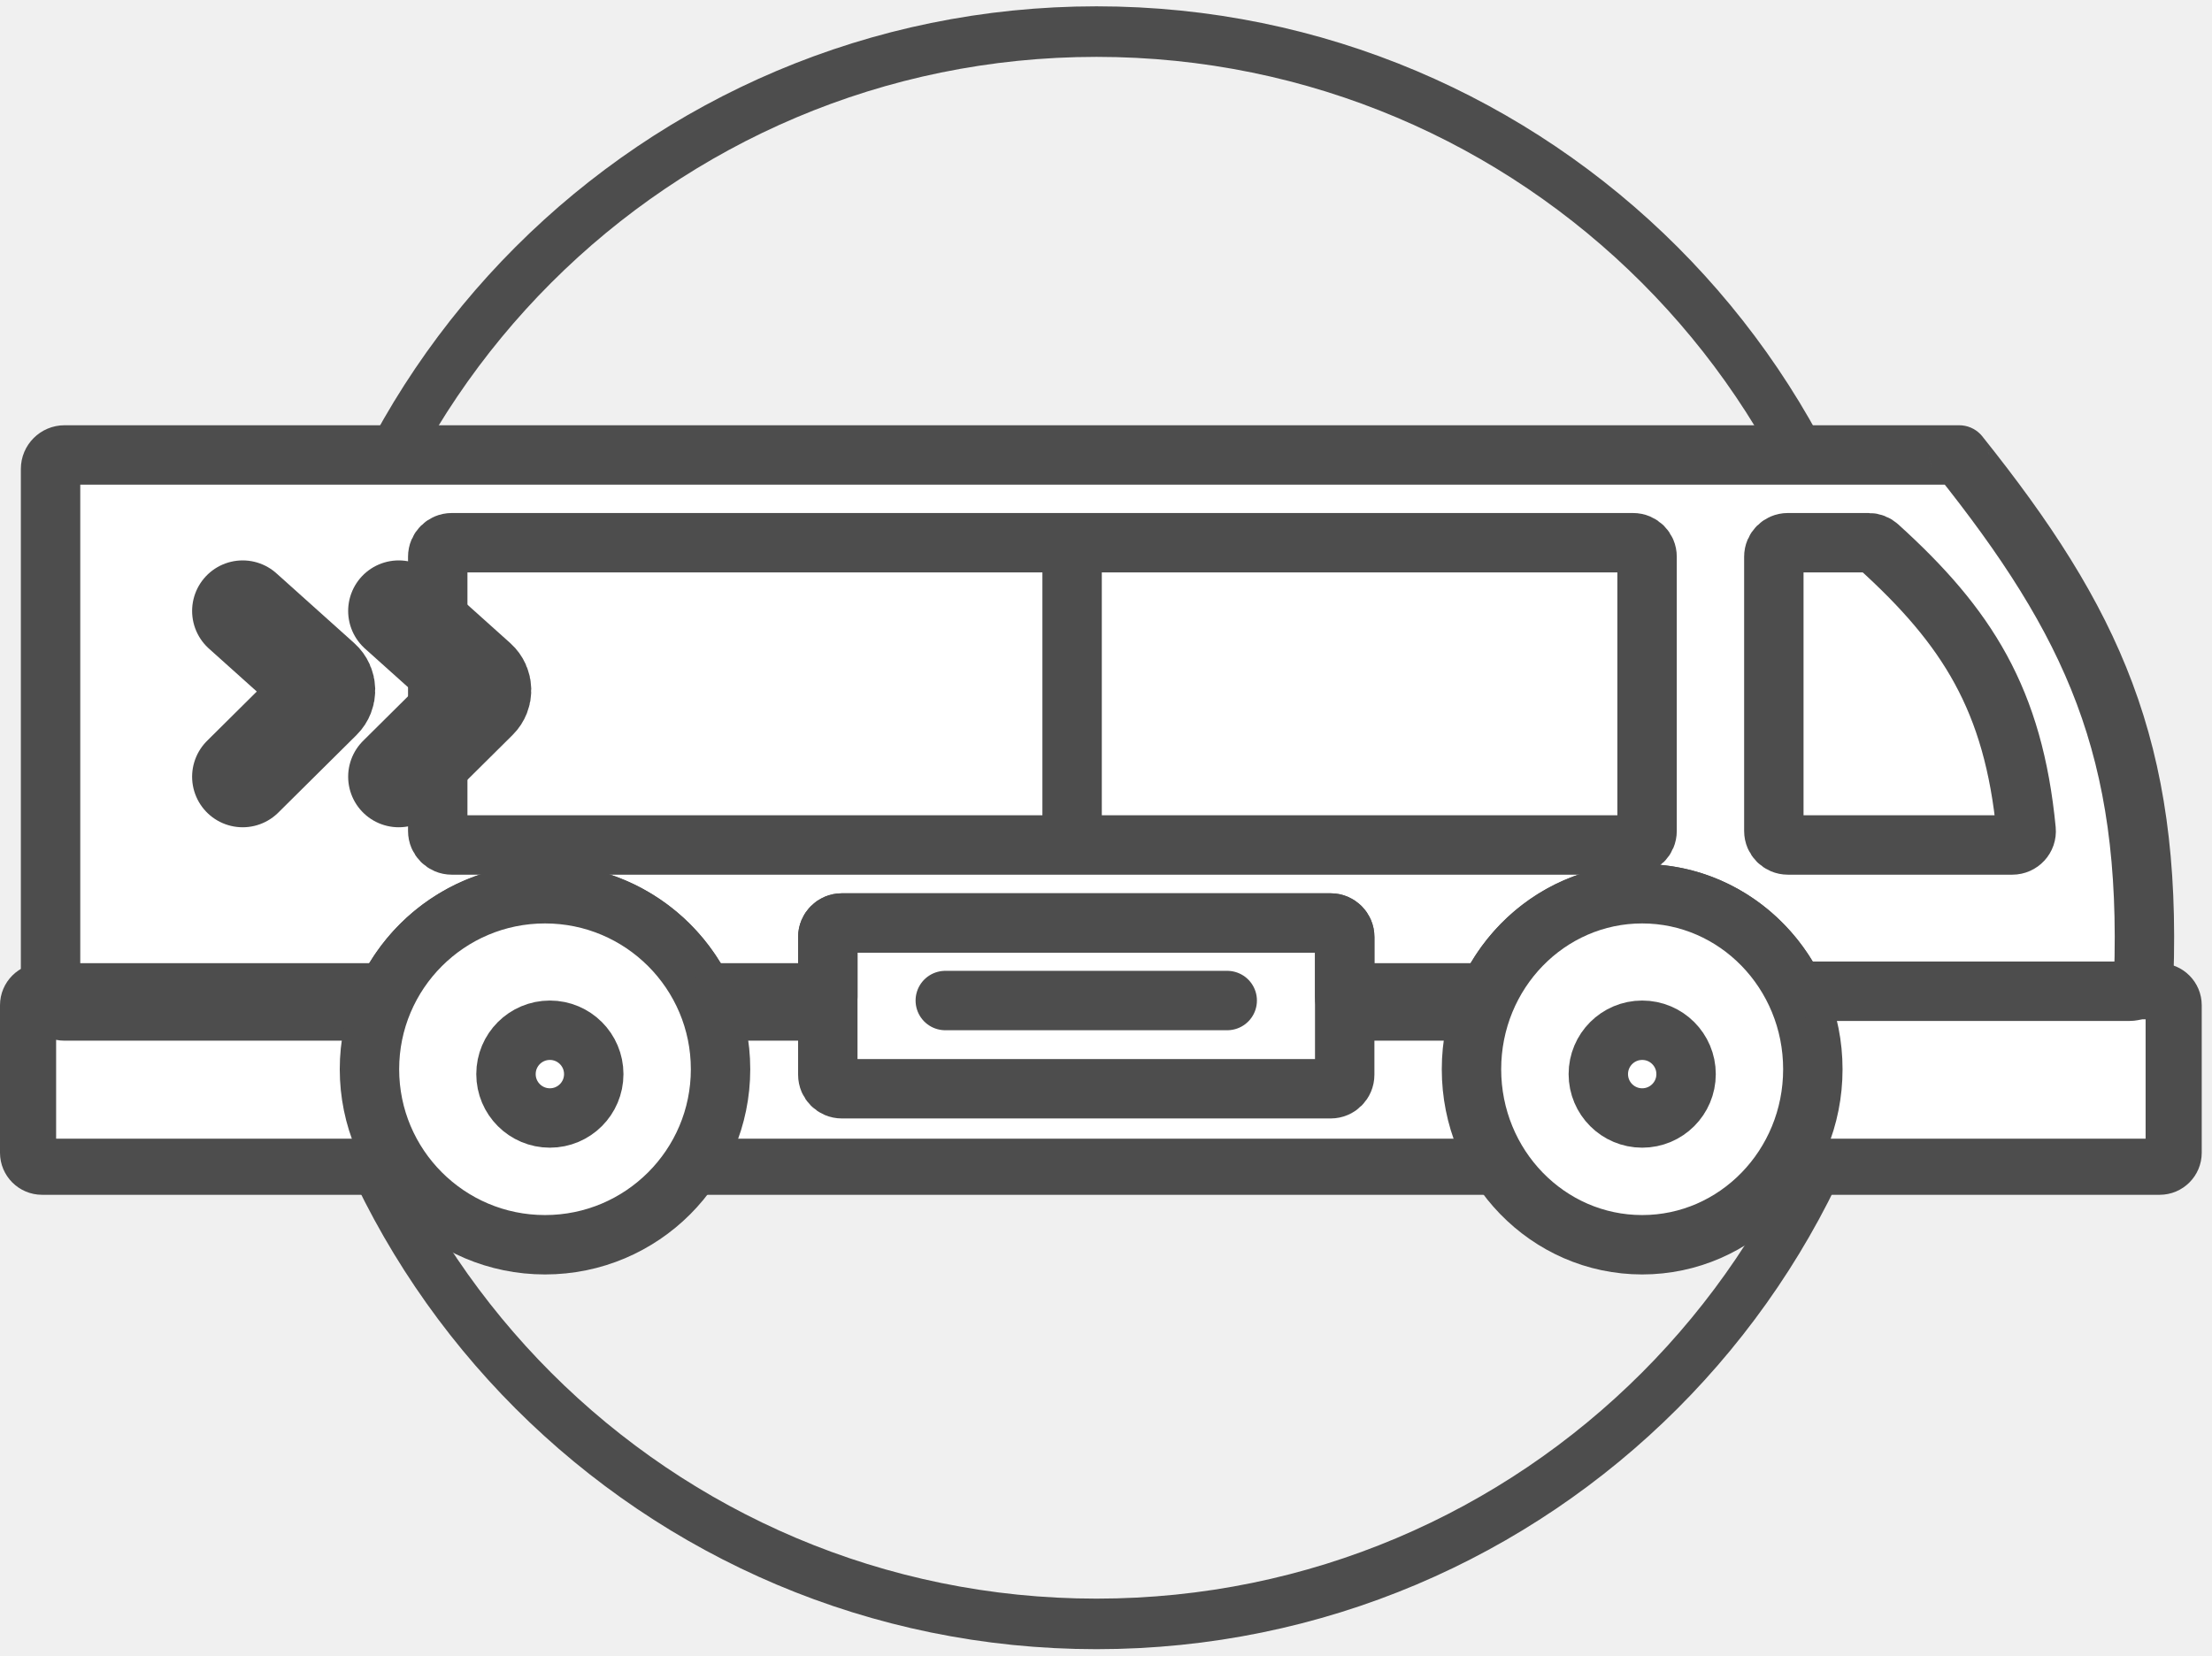
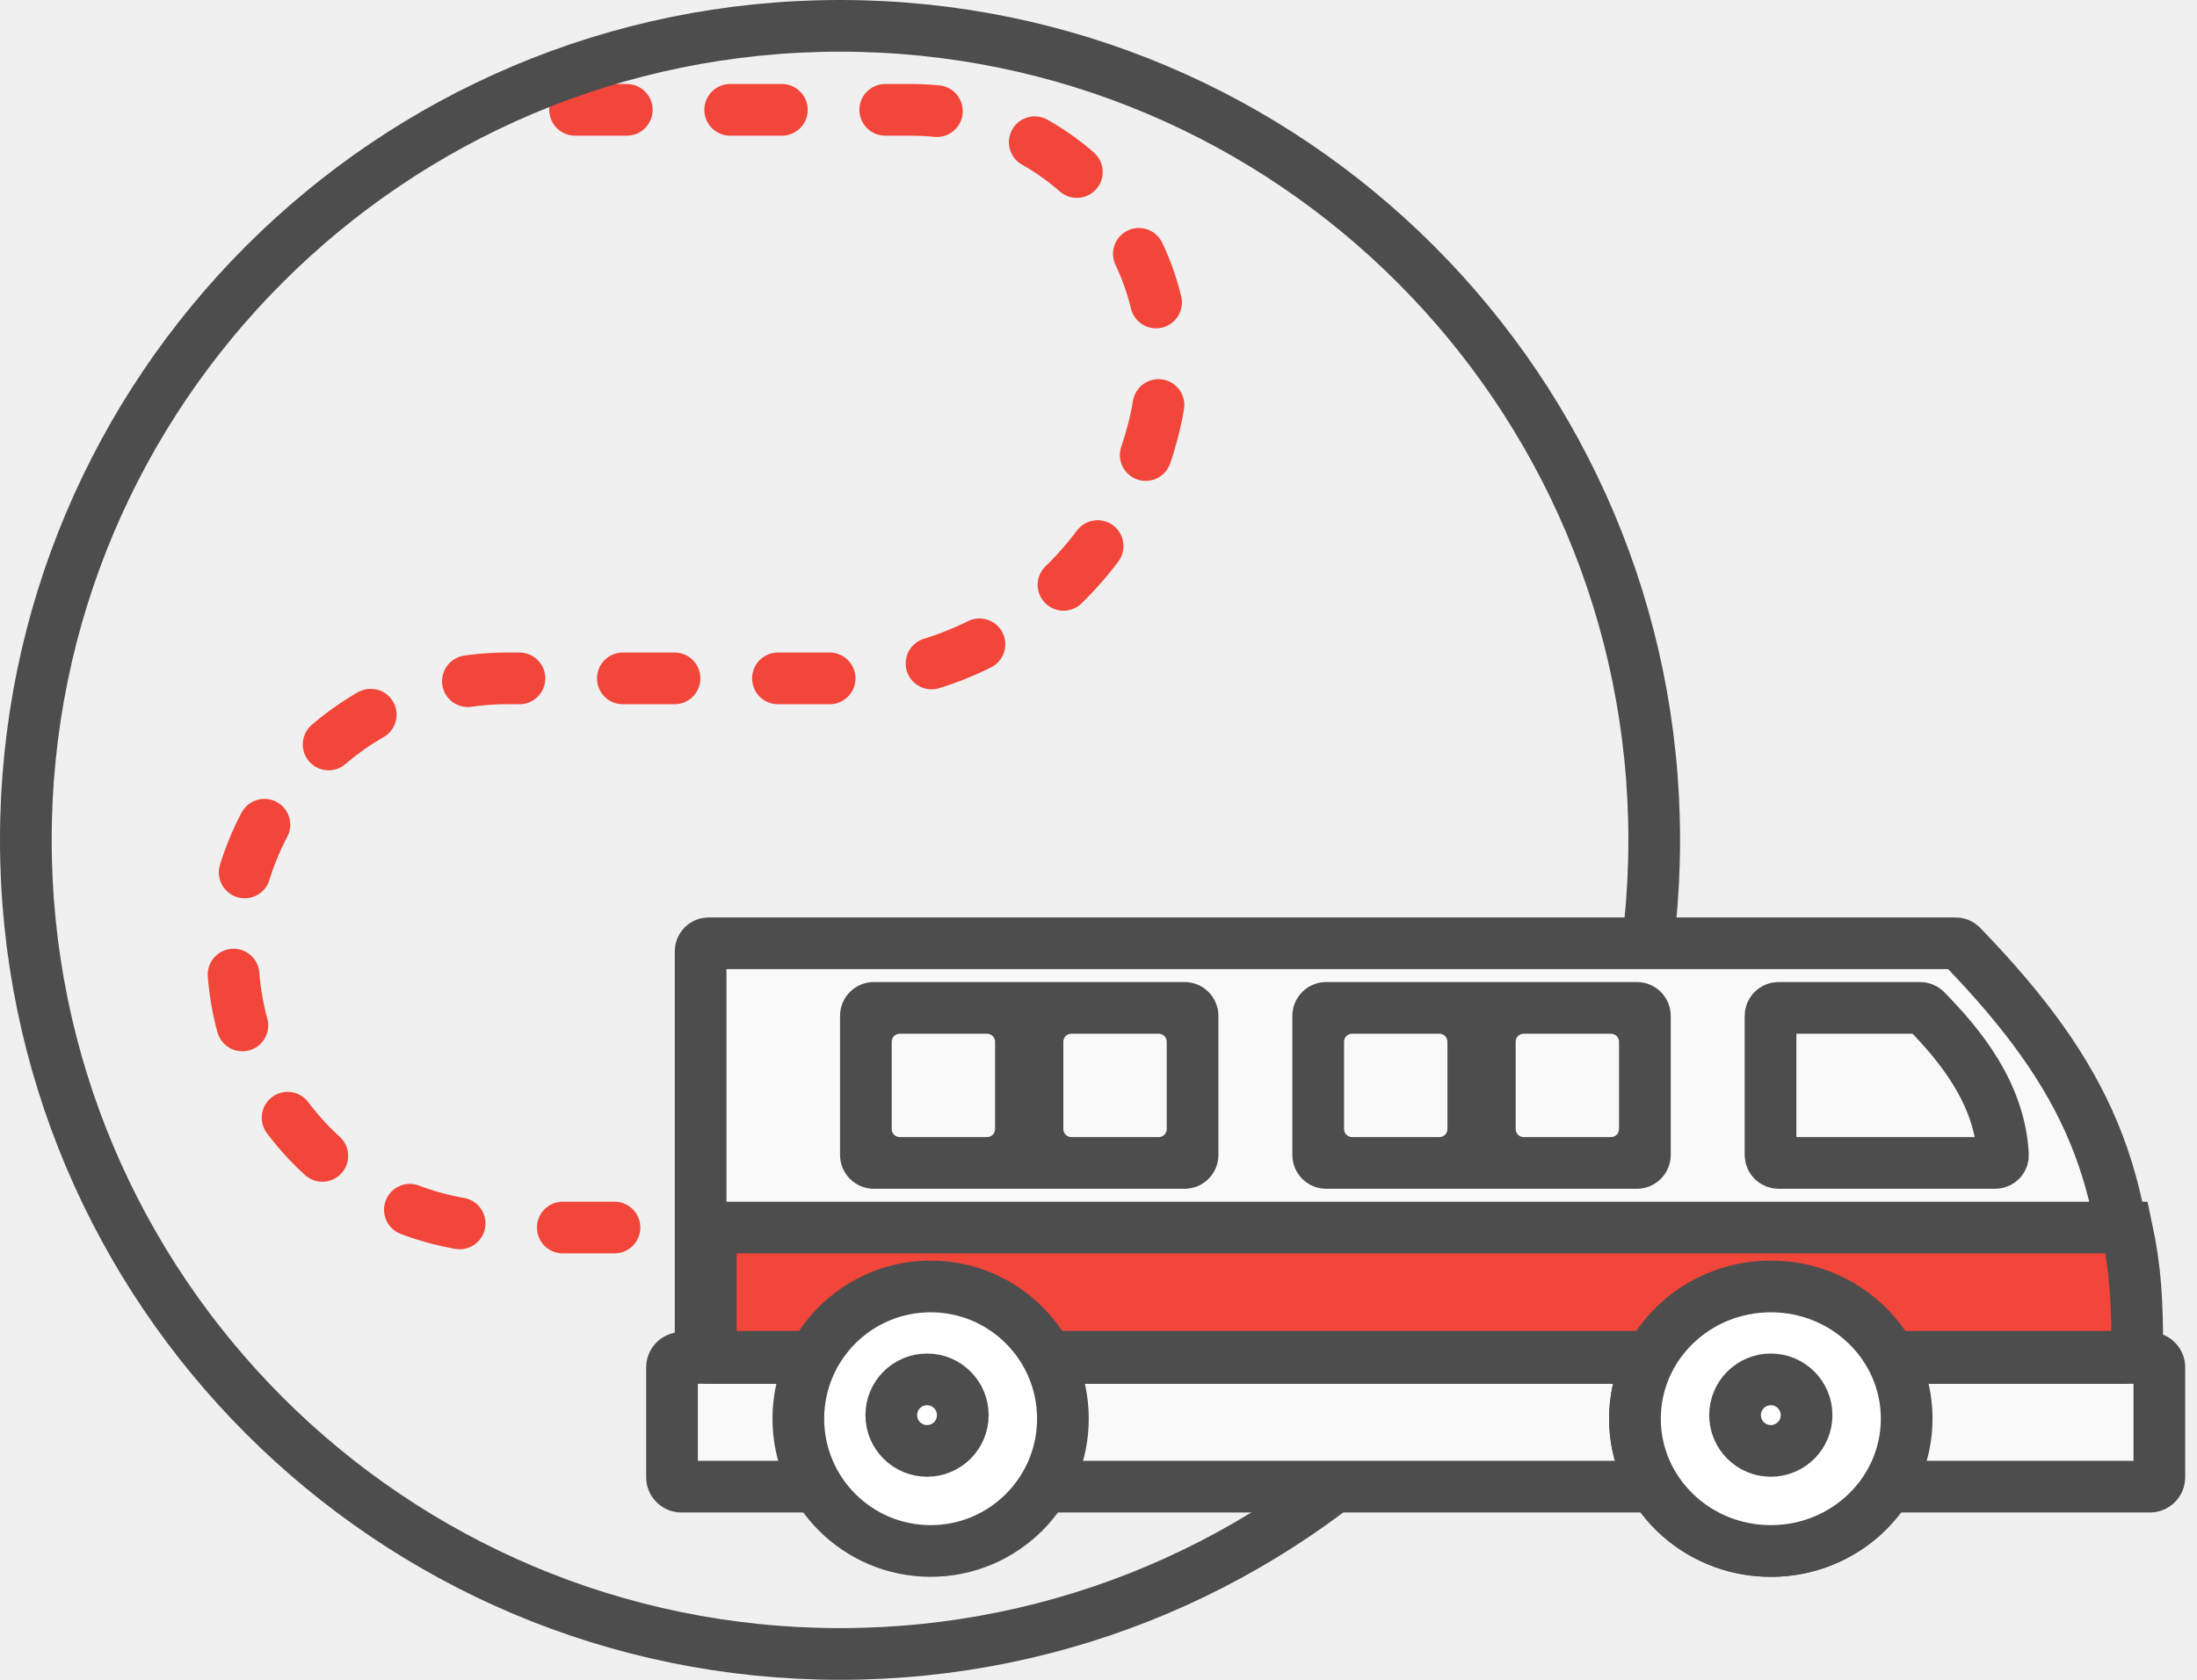
- <svg xmlns="http://www.w3.org/2000/svg" width="175" height="131" viewBox="0 0 175 131" fill="none">
-   <circle cx="86.75" cy="65.5" r="63" stroke="#4D4D4D" stroke-width="4" />
-   <rect width="168.205" height="19.29" transform="matrix(-1 0 0 1 171.968 73.037)" fill="white" />
-   <path fill-rule="evenodd" clip-rule="evenodd" d="M154.995 36H5.11C4.497 36 4 36.497 4 37.11V78.89C4 79.503 4.497 80 5.11 80H29.224C29.695 80 30.11 79.701 30.292 79.266C32.385 74.248 37.338 70.721 43.115 70.721C48.892 70.721 53.845 74.248 55.938 79.266C56.12 79.701 56.535 80 57.006 80H64.382C64.995 80 65.492 79.503 65.492 78.89V74.147C65.492 73.534 65.988 73.037 66.601 73.037H105.275C105.888 73.037 106.385 73.534 106.385 74.147V78.89C106.385 79.503 106.882 80 107.495 80H116.383C116.858 80 117.276 79.696 117.455 79.257C119.492 74.244 124.305 70.721 129.918 70.721C134.977 70.721 139.385 73.582 141.698 77.817C141.903 78.191 142.288 78.436 142.713 78.436H168.495C169.088 78.436 169.577 77.964 169.598 77.371C170.233 59.305 165.564 49.218 155.001 36.008C155.001 36.007 155 36.006 155 36.005C155 36.002 154.998 36 154.995 36H154.995Z" fill="white" />
-   <path d="M169.598 77.371L171.947 77.454L169.598 77.371ZM117.455 79.257L119.632 80.141L117.455 79.257ZM141.698 77.817L139.636 78.944L141.698 77.817ZM30.292 79.266L28.123 78.361L30.292 79.266ZM155.001 36.008L156.837 34.54L155.001 36.008ZM55.938 79.266L58.107 78.361L55.938 79.266ZM5.11 33.65H154.995V38.35H5.11V33.65ZM1.65 78.89V37.11H6.35V78.89H1.65ZM29.224 82.35H5.11V77.65H29.224V82.35ZM43.115 73.071C38.319 73.071 34.202 75.997 32.461 80.171L28.123 78.361C30.569 72.499 36.357 68.371 43.115 68.371V73.071ZM53.769 80.171C52.028 75.997 47.91 73.071 43.115 73.071V68.371C49.873 68.371 55.661 72.499 58.107 78.361L53.769 80.171ZM64.382 82.35H57.006V77.65H64.382V82.35ZM67.841 74.147V78.89H63.142V74.147H67.841ZM66.601 75.387C67.286 75.387 67.841 74.832 67.841 74.147H63.142C63.142 72.236 64.691 70.687 66.601 70.687V75.387ZM105.275 75.387H66.601V70.687H105.275V75.387ZM104.035 74.147C104.035 74.832 104.59 75.387 105.275 75.387V70.687C107.186 70.687 108.735 72.236 108.735 74.147H104.035ZM104.035 78.89V74.147H108.735V78.89H104.035ZM116.383 82.35H107.495V77.65H116.383V82.35ZM129.918 73.071C125.325 73.071 121.334 75.954 119.632 80.141L115.278 78.372C117.651 72.533 123.286 68.371 129.918 68.371V73.071ZM139.636 78.944C137.707 75.411 134.06 73.071 129.918 73.071V68.371C135.894 68.371 141.064 71.753 143.761 76.691L139.636 78.944ZM168.495 80.787H142.713V76.087H168.495V80.787ZM156.837 34.54C162.187 41.232 166.167 47.28 168.7 54.044C171.241 60.831 172.272 68.191 171.947 77.454L167.25 77.289C167.559 68.485 166.573 61.768 164.298 55.693C162.015 49.595 158.378 43.994 153.166 37.475L156.837 34.54ZM154.995 33.65H154.995V38.35H154.995V33.65ZM168.495 76.087C167.822 76.087 167.273 76.617 167.25 77.289L171.947 77.454C171.881 79.312 170.354 80.787 168.495 80.787V76.087ZM116.383 77.65C115.826 77.65 115.43 77.998 115.278 78.372L119.632 80.141C119.123 81.394 117.89 82.35 116.383 82.35V77.65ZM152.65 36.005C152.65 37.3 153.7 38.35 154.995 38.35V33.65C156.296 33.65 157.35 34.704 157.35 36.005H152.65ZM64.382 77.65C63.697 77.65 63.142 78.205 63.142 78.89H67.841C67.841 80.801 66.292 82.35 64.382 82.35V77.65ZM143.761 76.691C143.585 76.369 143.212 76.087 142.713 76.087V80.787C141.363 80.787 140.22 80.013 139.636 78.944L143.761 76.691ZM29.224 77.65C28.67 77.65 28.276 77.993 28.123 78.361L32.461 80.171C31.944 81.408 30.719 82.35 29.224 82.35V77.65ZM6.35 78.89C6.35 78.205 5.795 77.65 5.11 77.65V82.35C3.199 82.35 1.65 80.801 1.65 78.89H6.35ZM153.166 37.475C152.838 37.066 152.65 36.549 152.65 36.005H157.35C157.35 35.463 157.163 34.948 156.837 34.54L153.166 37.475ZM58.107 78.361C57.953 77.993 57.56 77.65 57.006 77.65V82.35C55.511 82.35 54.286 81.408 53.769 80.171L58.107 78.361ZM108.735 78.89C108.735 78.205 108.18 77.65 107.495 77.65V82.35C105.584 82.35 104.035 80.801 104.035 78.89H108.735ZM5.11 38.35C5.795 38.35 6.35 37.795 6.35 37.11H1.65C1.65 35.199 3.199 33.65 5.11 33.65V38.35Z" fill="#4D4D4D" />
-   <ellipse rx="13.503" ry="13.888" transform="matrix(-1 0 0 1 129.918 84.6096)" fill="white" stroke="#4D4D4D" stroke-width="4.7" />
-   <circle r="13.888" transform="matrix(-1 0 0 1 43.1174 84.6096)" fill="white" stroke="#4D4D4D" stroke-width="4.7" />
-   <path fill-rule="evenodd" clip-rule="evenodd" d="M29.8 80.657H4.44V90.106H30.359C31.082 91.782 32.126 93.288 33.413 94.545H3.33C1.491 94.545 0 93.055 0 91.216V79.547C0 77.708 1.491 76.217 3.33 76.217H32.051C31.051 77.533 30.281 79.033 29.8 80.657ZM54.184 76.217H65.491V80.657H56.435C55.954 79.033 55.184 77.533 54.184 76.217ZM52.822 94.545C54.109 93.288 55.153 91.782 55.876 90.106H117.513C118.216 91.782 119.231 93.288 120.483 94.545H52.822ZM119.159 76.217H106.385V80.657H116.97C117.438 79.033 118.187 77.533 119.159 76.217ZM140.677 76.217H170.858C172.697 76.217 174.188 77.708 174.188 79.547V91.216C174.188 93.055 172.697 94.545 170.858 94.545H139.353C140.604 93.288 141.619 91.782 142.322 90.106H169.748V80.657H142.866C142.398 79.033 141.649 77.533 140.677 76.217Z" fill="#4D4D4D" />
-   <path d="M148.593 43.23C148.39 43.047 148.125 42.945 147.852 42.945H141.445C140.832 42.945 140.335 43.442 140.335 44.055V65.754C140.335 66.367 140.832 66.864 141.445 66.864H159.2C159.846 66.864 160.356 66.314 160.294 65.671C159.299 55.373 155.637 49.601 148.593 43.23Z" stroke="#4D4D4D" stroke-width="4.7" />
-   <rect width="95.676" height="23.919" rx="1.11" transform="matrix(-1 0 0 1 130.307 42.9452)" stroke="#4D4D4D" stroke-width="4.7" />
-   <rect width="40.894" height="13.117" rx="1.11" transform="matrix(-1 0 0 1 106.385 73.037)" stroke="#4D4D4D" stroke-width="4.7" />
-   <path d="M31.544 48.345L37.699 53.867C38.127 54.251 38.144 54.917 37.735 55.322L31.544 61.462" stroke="#4D4D4D" stroke-width="8" stroke-linecap="round" />
-   <path d="M19.199 48.345L25.354 53.867C25.782 54.251 25.799 54.917 25.39 55.322L19.199 61.462" stroke="#4D4D4D" stroke-width="8" stroke-linecap="round" />
-   <circle r="3.472" transform="matrix(-1 0 0 1 129.921 84.9949)" stroke="#4D4D4D" stroke-width="4.7" />
-   <circle r="3.472" transform="matrix(-1 0 0 1 43.5023 84.9949)" stroke="#4D4D4D" stroke-width="4.7" />
-   <line x1="2.35" y1="-2.35" x2="24.655" y2="-2.35" transform="matrix(-1 0 0 1 99.4402 81.5228)" stroke="#4D4D4D" stroke-width="4.7" stroke-linecap="round" />
-   <line y1="-2.35" x2="27.005" y2="-2.35" transform="matrix(0 -1 -1 0 82.4685 68.4067)" stroke="#4D4D4D" stroke-width="4.7" />
+ <svg xmlns="http://www.w3.org/2000/svg" width="170" height="130" viewBox="0 0 170 130" fill="none">
+   <path d="M44.5 8.5H70.5C81.27 8.5 90 17.23 90 28V28V28C89.441 41.69 78.181 52.5 64.48 52.5H39.256C27.324 52.5 17.731 62.321 18.012 74.25V74.25C18.283 85.788 27.715 95 39.256 95H53.5" stroke="#F2463A" stroke-width="4" stroke-linecap="round" stroke-dasharray="4 8" />
+   <circle cx="65" cy="65" r="63" stroke="#4D4D4D" stroke-width="4" />
+   <rect width="116.318" height="11.543" transform="matrix(-1 0 0 1 167.161 104.521)" fill="#F9F9F9" />
+   <path fill-rule="evenodd" clip-rule="evenodd" d="M126.51 109.795C126.51 115.448 131.217 120.031 137.023 120.031C140.38 120.031 143.37 118.498 145.295 116.112C145.652 115.67 145.313 115.051 144.745 115.051H130.557C130.155 115.051 129.83 114.726 129.83 114.324V105.818C129.83 105.417 130.155 105.092 130.557 105.092H145.153C145.701 105.092 146.045 104.51 145.732 104.06C143.842 101.344 140.647 99.558 137.023 99.558C131.217 99.558 126.51 104.141 126.51 109.795Z" fill="white" />
+   <path d="M145.295 116.112L143.738 114.857L145.295 116.112ZM137.023 122.031C130.163 122.031 124.51 116.602 124.51 109.795H128.51C128.51 114.293 132.271 118.031 137.023 118.031V122.031ZM146.851 117.368C144.556 120.213 140.999 122.031 137.023 122.031V118.031C139.762 118.031 142.184 116.783 143.738 114.857L146.851 117.368ZM130.557 113.051H144.745V117.051H130.557V113.051ZM131.83 114.324C131.83 113.621 131.26 113.051 130.557 113.051V117.051C129.051 117.051 127.83 115.83 127.83 114.324H131.83ZM131.83 105.818V114.324H127.83V105.818H131.83ZM130.557 107.092C131.26 107.092 131.83 106.521 131.83 105.818H127.83C127.83 104.312 129.051 103.092 130.557 103.092V107.092ZM145.153 107.092H130.557V103.092H145.153V107.092ZM137.023 97.558C141.314 97.558 145.117 99.675 147.374 102.917L144.091 105.202C142.566 103.012 139.979 101.558 137.023 101.558V97.558ZM124.51 109.795C124.51 102.987 130.163 97.558 137.023 97.558V101.558C132.271 101.558 128.51 105.296 128.51 109.795H124.51ZM145.153 103.092C144.688 103.092 144.26 103.349 144.03 103.751C143.788 104.173 143.776 104.75 144.091 105.202L147.374 102.917C148.735 104.873 147.094 107.092 145.153 107.092V103.092ZM143.738 114.857C143.382 115.299 143.361 115.902 143.599 116.351C143.824 116.777 144.266 117.051 144.745 117.051V113.051C146.741 113.051 148.42 115.424 146.851 117.368L143.738 114.857Z" fill="#4D4D4D" />
+   <path d="M151.779 73.191C151.662 73.07 151.499 73 151.331 73H54.835C54.492 73 54.213 73.279 54.213 73.622V104.469C54.213 104.813 54.492 105.091 54.835 105.091H164.251C164.594 105.091 164.873 104.808 164.871 104.465C164.779 91.105 161.712 83.447 151.779 73.191Z" fill="#F9F9F9" stroke="#4D4D4D" stroke-width="4" />
+   <path d="M164.553 95H55V105H165.383C165.383 100.556 165.248 98.27 164.553 95Z" fill="#F2463A" stroke="#4D4D4D" stroke-width="4" />
+   <ellipse rx="10.513" ry="10.236" transform="matrix(-1 0 0 1 137.023 109.795)" fill="white" stroke="#4D4D4D" stroke-width="4" />
+   <circle r="10.236" transform="matrix(-1 0 0 1 72.01 109.795)" fill="white" stroke="#4D4D4D" stroke-width="4" />
+   <path fill-rule="evenodd" clip-rule="evenodd" d="M62.135 107.091H54V113.051H62.303C62.814 114.576 63.675 115.941 64.79 117.051H52.727C51.221 117.051 50 115.83 50 114.324V105.818C50 104.312 51.221 103.091 52.727 103.091H64.274C63.285 104.232 62.544 105.593 62.135 107.091ZM79.746 103.091H129.077C128.062 104.232 127.301 105.593 126.88 107.091H81.885C81.476 105.593 80.735 104.232 79.746 103.091ZM79.23 117.051C80.345 115.941 81.206 114.576 81.717 113.051H127.053C127.578 114.576 128.462 115.941 129.608 117.051H79.23ZM166.36 103.091H144.968C145.984 104.232 146.745 105.593 147.165 107.091H165.086V113.051H146.992C146.467 114.576 145.583 115.941 144.437 117.051H166.36C167.866 117.051 169.086 115.83 169.086 114.324V105.818C169.086 104.312 167.866 103.091 166.36 103.091Z" fill="#4D4D4D" />
+   <circle r="2.767" transform="matrix(-1 0 0 1 137.023 109.518)" stroke="#4D4D4D" stroke-width="4" />
+   <circle r="2.767" transform="matrix(-1 0 0 1 71.7325 109.518)" stroke="#4D4D4D" stroke-width="4" />
+   <path d="M149.017 78.185C148.901 78.066 148.742 78 148.575 78H137.622C137.279 78 137 78.279 137 78.622V89.378C137 89.721 137.279 90 137.622 90H154.378C154.721 90 155.002 89.721 154.984 89.377C154.732 84.547 151.59 80.816 149.017 78.185Z" stroke="#4D4D4D" stroke-width="4" />
+   <path fill-rule="evenodd" clip-rule="evenodd" d="M126.657 76C128.105 76 129.279 77.174 129.279 78.622V89.378C129.279 90.826 128.105 92 126.657 92H116H115.279H114H113.279H102.622C101.174 92 100 90.826 100 89.378V78.622C100 77.174 101.174 76 102.622 76H113.279H114H115.279H116H126.657ZM124.657 88C125.001 88 125.279 87.721 125.279 87.378V80.622C125.279 80.279 125.001 80 124.657 80H117.902C117.558 80 117.279 80.279 117.279 80.622V87.378C117.279 87.721 117.558 88 117.902 88H124.657ZM111.378 88C111.721 88 112 87.721 112 87.378V80.622C112 80.279 111.721 80 111.378 80H104.622C104.279 80 104 80.279 104 80.622V87.378C104 87.721 104.279 88 104.622 88H111.378Z" fill="#4D4D4D" />
+   <path fill-rule="evenodd" clip-rule="evenodd" d="M91.657 76C93.105 76 94.279 77.174 94.279 78.622V89.378C94.279 90.826 93.105 92 91.657 92H81H80.279H79H78.279H67.623C66.174 92 65 90.826 65 89.378V78.622C65 77.174 66.174 76 67.623 76H78.279H79H80.279H81H91.657ZM89.657 88C90.001 88 90.279 87.721 90.279 87.378V80.622C90.279 80.279 90.001 80 89.657 80H82.902C82.558 80 82.279 80.279 82.279 80.622V87.378C82.279 87.721 82.558 88 82.902 88H89.657ZM76.378 88C76.722 88 77 87.721 77 87.378V80.622C77 80.279 76.722 80 76.378 80H69.623C69.279 80 69 80.279 69 80.622V87.378C69 87.721 69.279 88 69.623 88H76.378Z" fill="#4D4D4D" />
</svg>
